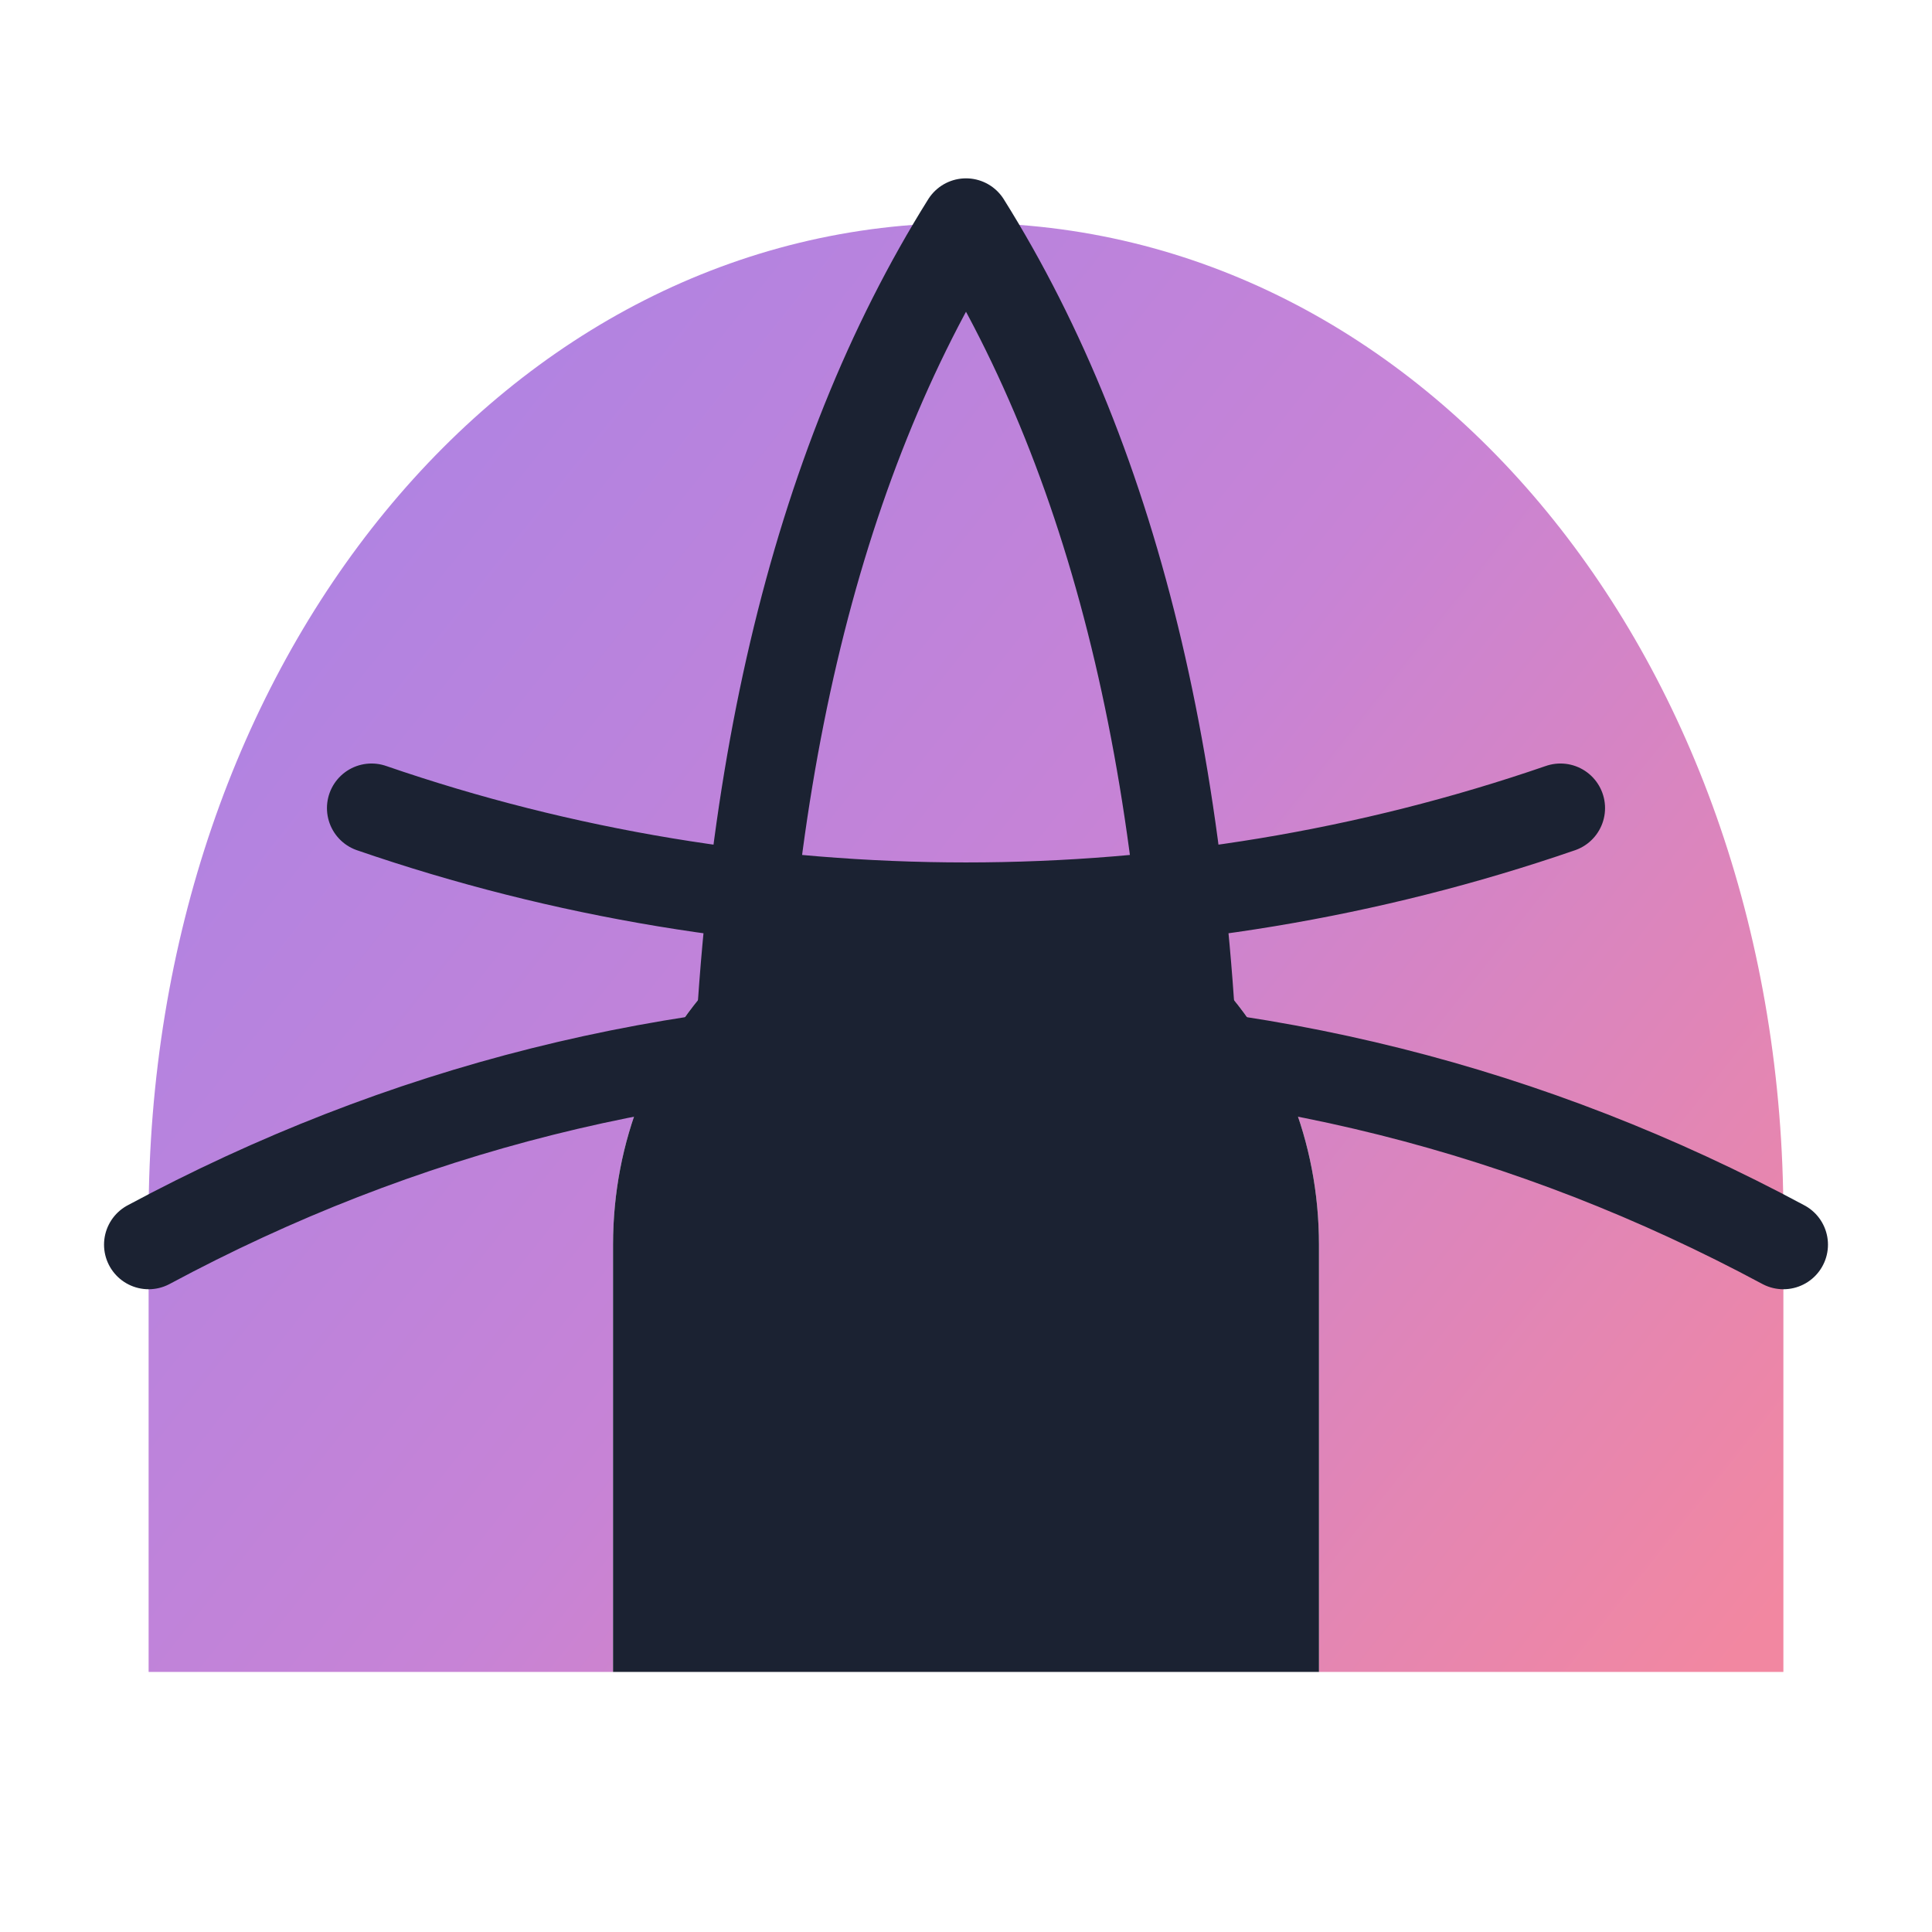
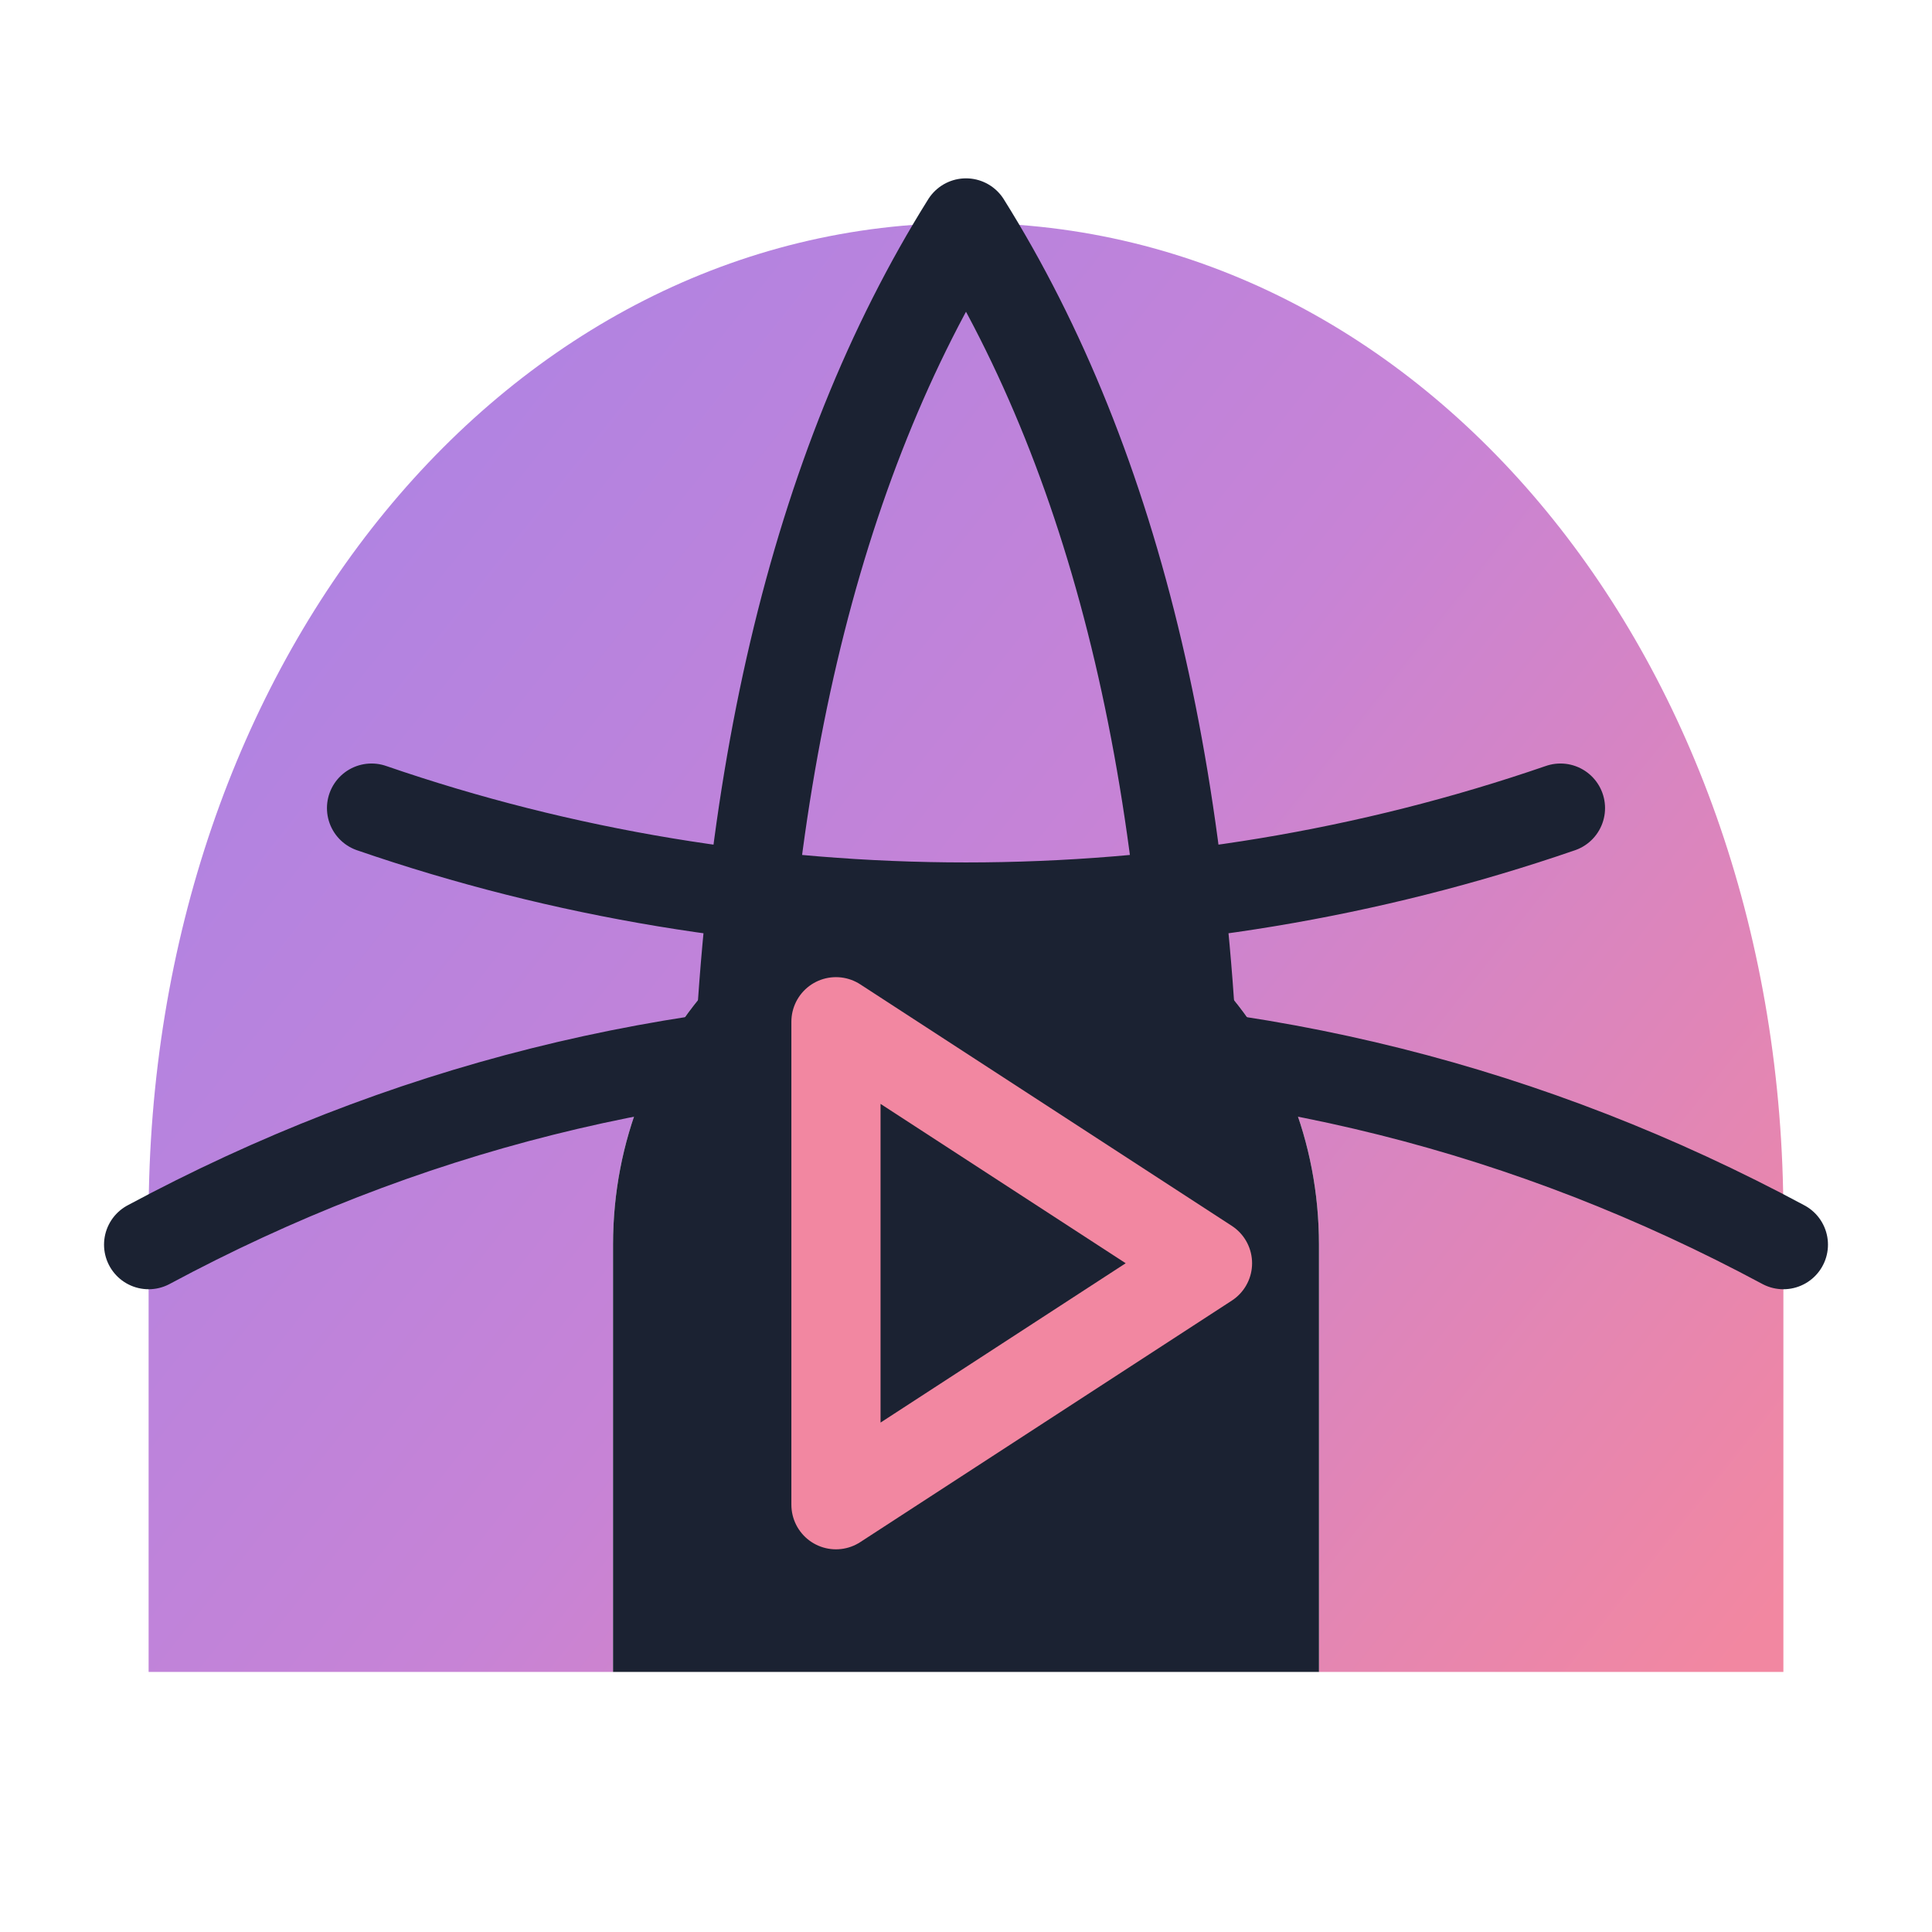
<svg xmlns="http://www.w3.org/2000/svg" viewBox="12 6 104 104" role="img" aria-label="Igloo">
  <defs>
    <linearGradient id="igloo-mark-gradient" x1="20" y1="22" x2="108" y2="92" gradientUnits="userSpaceOnUse">
      <stop offset="0" stop-color="#a883e6" />
      <stop offset="0.52" stop-color="#c783d6" />
      <stop offset="1" stop-color="#f287a1" />
    </linearGradient>
  </defs>
  <path d="M20 96V71.5C20 41.6 39.3 18 64 18s44 23.6 44 53.5V96H83V73c0-11.2-8.5-20.2-19-20.2S45 61.8 45 73v23Z" fill="url(#igloo-mark-gradient)" />
  <path d="M45 96V73c0-11.2 8.5-20.2 19-20.2S83 61.8 83 73v23Z" fill="#1b2232" />
  <path d="M20 73c13.6-7.3 28.2-11 44-11s30.4 3.7 44 11M32 49.5c20.6 7.1 43.4 7.1 64 0M64 18c-8.2 13.1-12.4 30.8-12.4 53M64 18c8.2 13.1 12.4 30.8 12.4 53" fill="none" stroke="#1b2232" stroke-width="4.8" stroke-linecap="round" />
+   <path d="M57 61v26l20-13Z" fill="none" stroke="#f287a1" stroke-width="4.8" stroke-linejoin="round" />
</svg>
